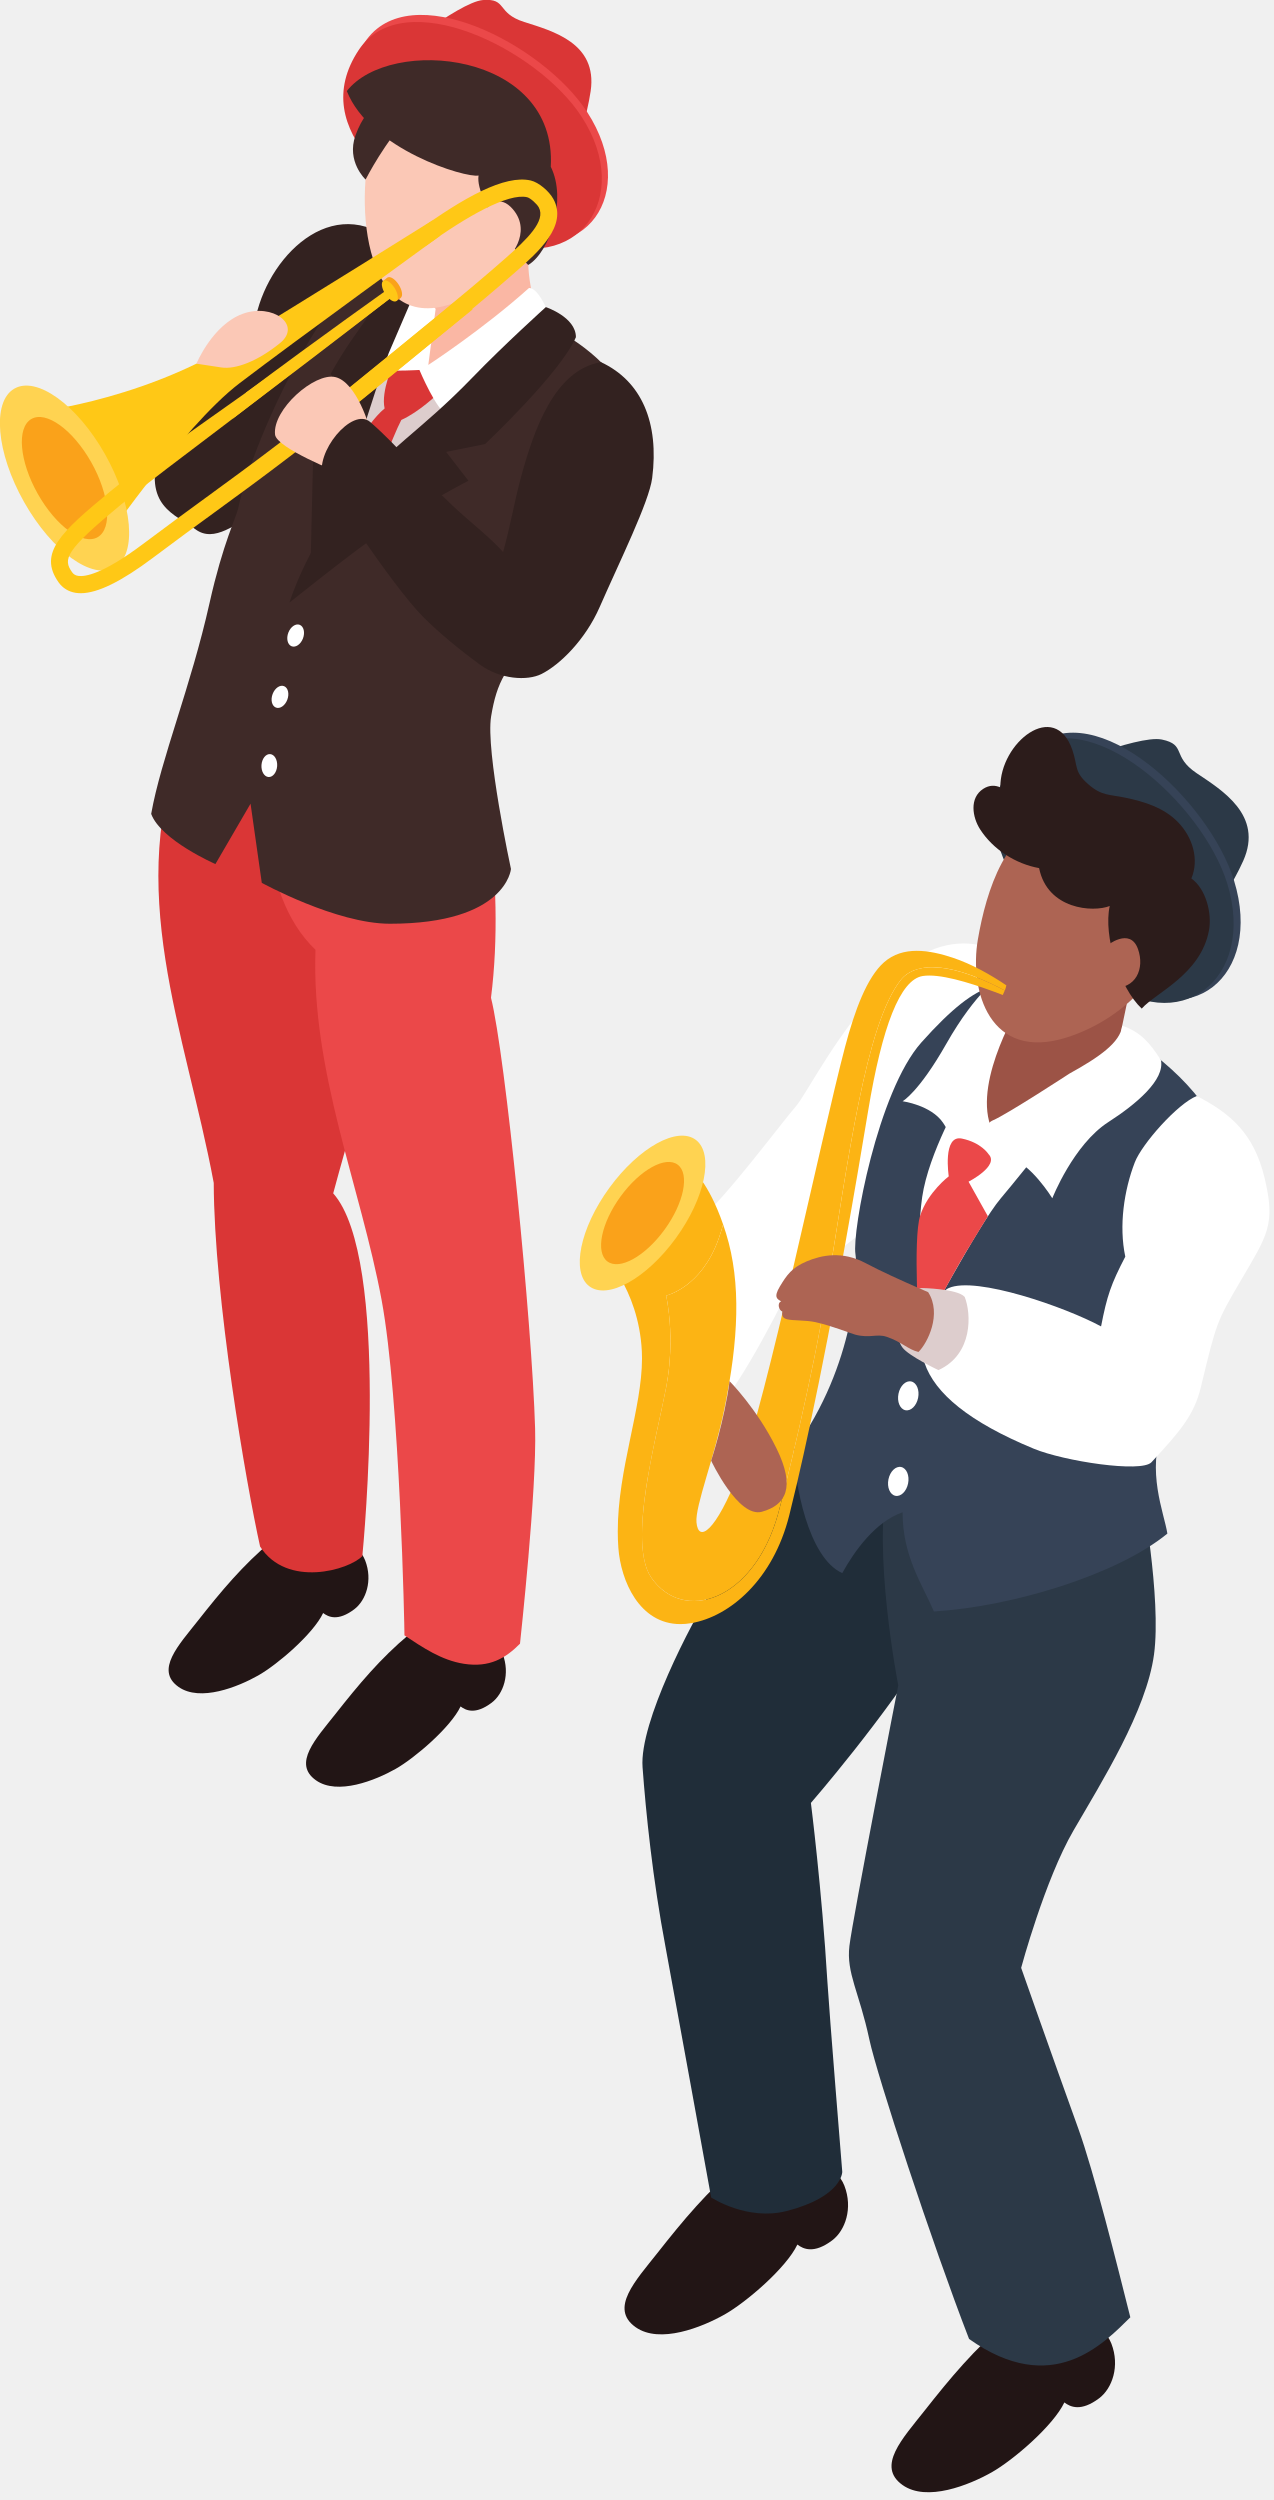
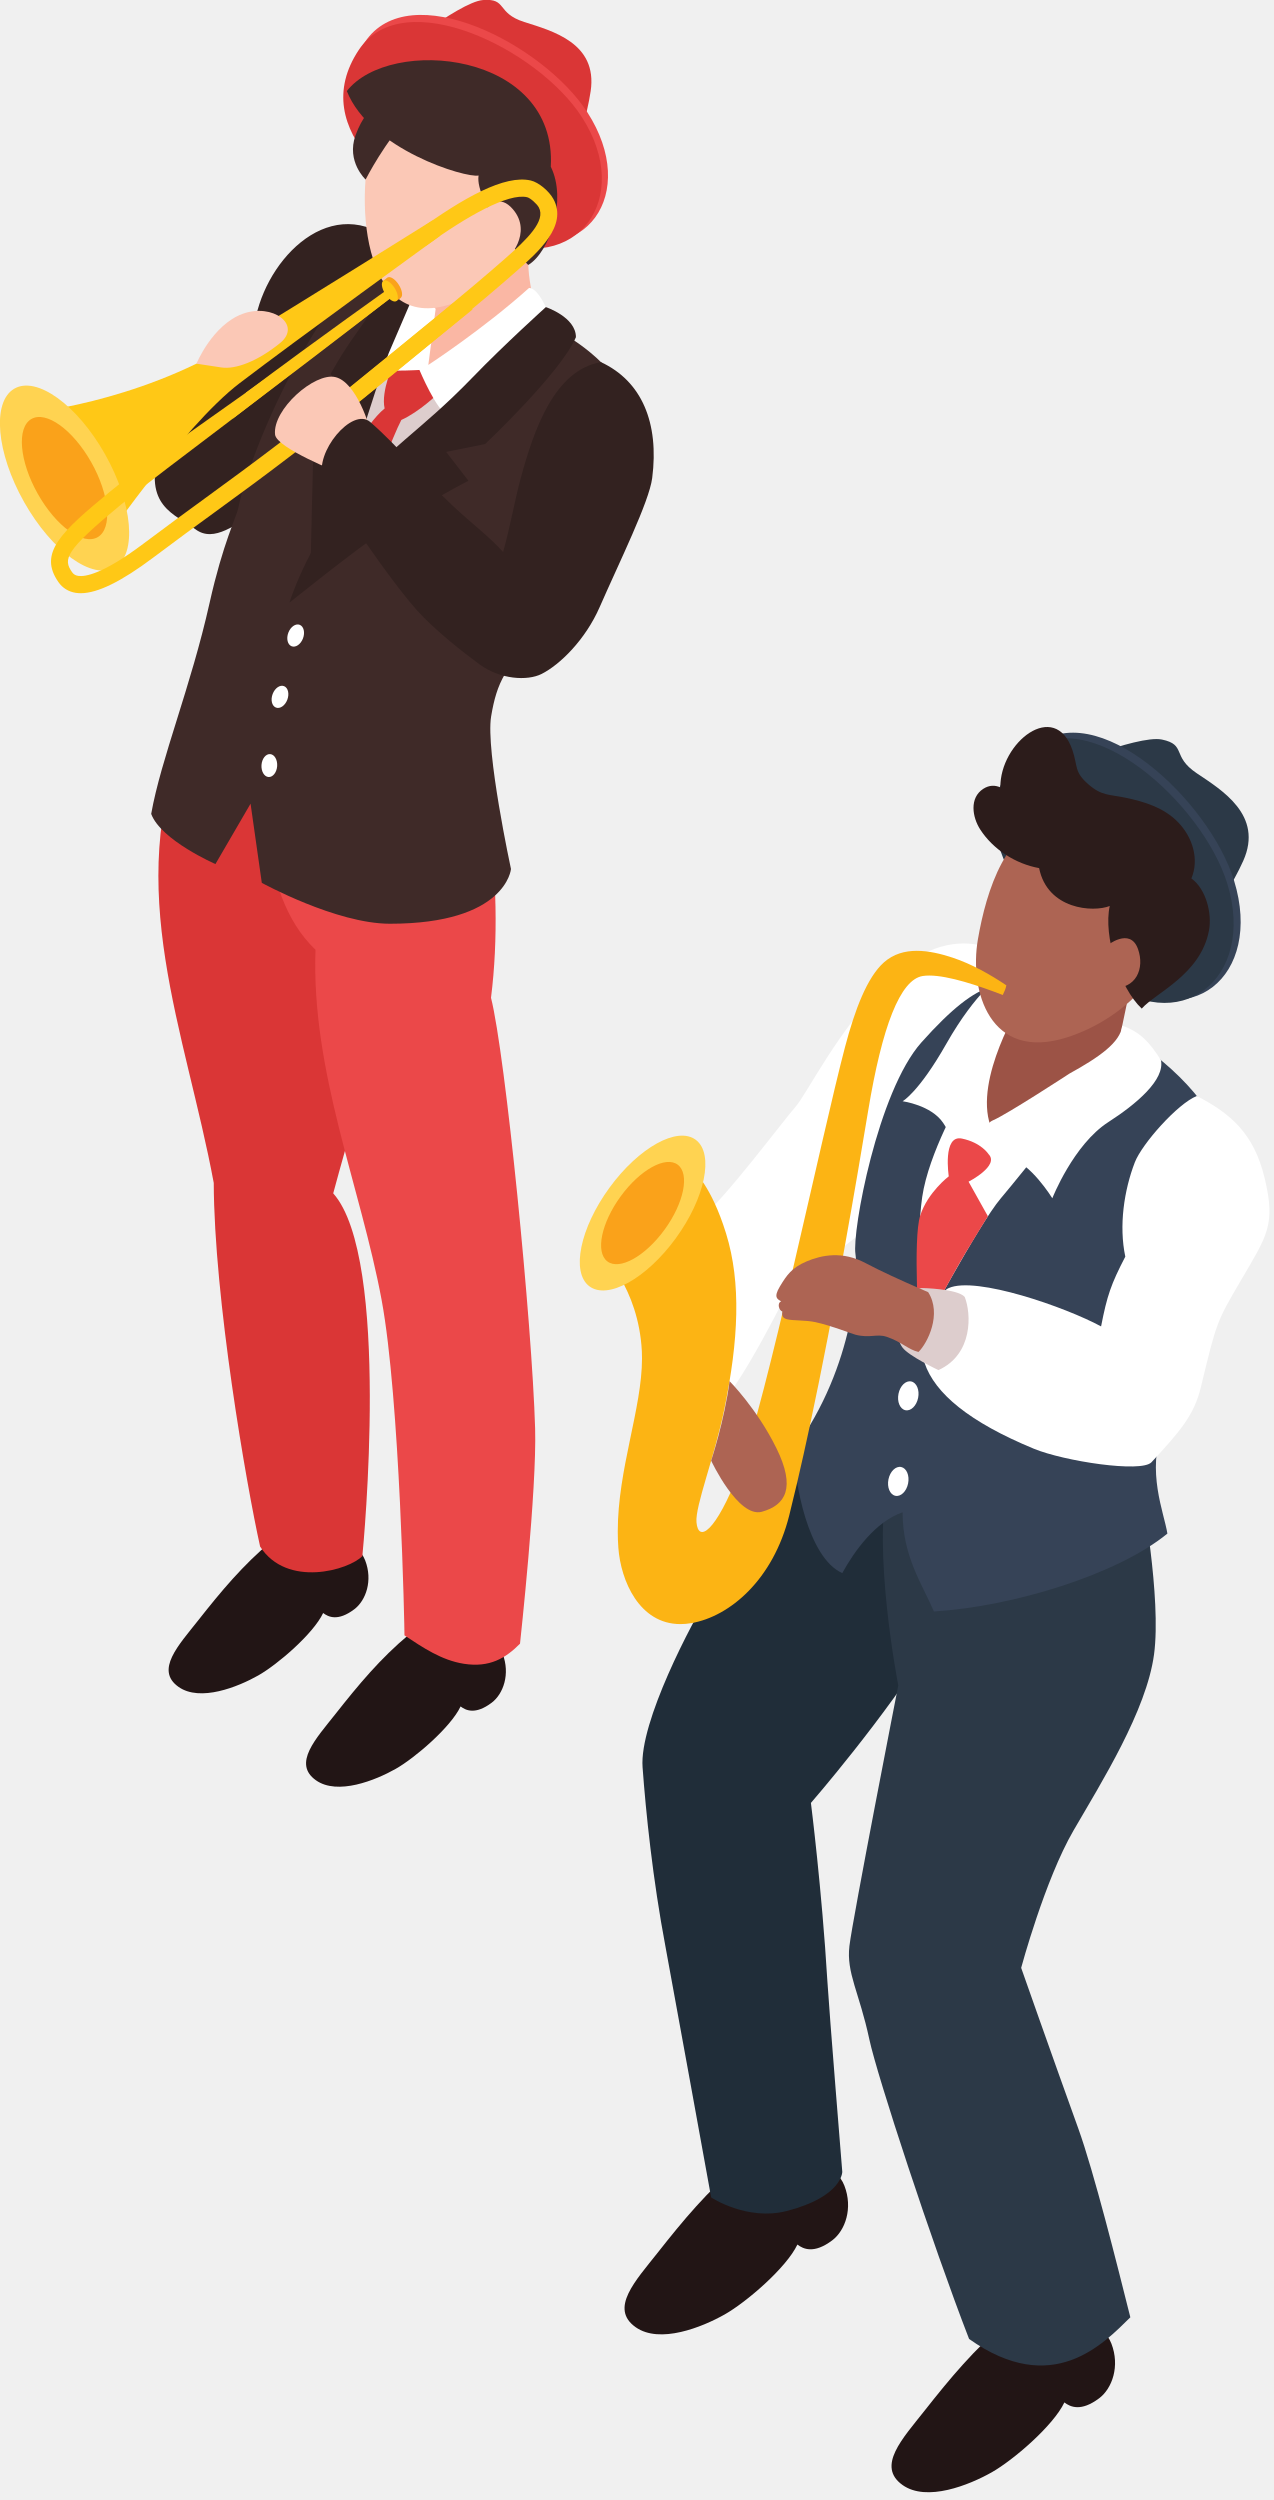
- <svg xmlns="http://www.w3.org/2000/svg" width="100%" height="100%" viewBox="0 0 83 163" version="1.1" xml:space="preserve" style="fill-rule:evenodd;clip-rule:evenodd;stroke-linejoin:round;stroke-miterlimit:2;">
-   <g transform="matrix(1,0,0,1,-1143.56,-4471.28)">
-     <g transform="matrix(1.67611,0,0,1,235.771,4035.65)">
-       <g transform="matrix(0.89494,0,0,0.89494,68.0333,-146.548)">
+ <svg xmlns="http://www.w3.org/2000/svg" width="100%" height="100%" viewBox="0 0 83 163" version="1.1" xmlnsXlink="http://www.w3.org/1999/xlink" xmlSpace="preserve" xmlnsSerif="http://www.serif.com/" style="fill-rule:evenodd;clip-rule:evenodd;stroke-linejoin:round;stroke-miterlimit:2;">
+   <g transform="matrix(1.50002,0,0,0.89494,-793.758,-582.178)">
+     <g>
+       <g>
        <g transform="matrix(-0.472116,0,0,0.810176,662.524,599.694)">
          <path d="M247.116,68.372C247.116,68.372 240.262,62.914 238.009,62.741C235.755,62.569 236.8,63.907 234.211,64.713C231.622,65.52 227.44,66.596 228.089,70.926C228.737,75.256 231.604,81.88 231.604,81.88L247.116,69.044L247.116,68.372Z" style="fill:rgb(218,54,54);fill-rule:nonzero;" />
        </g>
        <g transform="matrix(-0.472116,0,0,0.810176,662.524,599.694)">
          <path d="M248.851,203.053C250.171,199.724 257.501,200.98 257.454,201.311C260.109,203.475 262.107,205.824 264.241,208.468C266.023,210.677 268.216,212.919 266.034,214.428C264.047,215.803 260.555,214.427 258.703,213.404C256.93,212.426 253.623,209.654 252.72,207.785C252.23,208.15 251.354,208.551 249.858,207.452C248.775,206.656 248.136,204.857 248.851,203.053Z" style="fill:rgb(34,21,21);fill-rule:nonzero;" />
        </g>
        <g transform="matrix(-0.472116,0,0,0.810176,662.524,599.694)">
          <path d="M236.198,211.453C237.519,208.124 244.848,209.381 244.803,209.711C247.457,211.875 249.455,214.225 251.589,216.869C253.371,219.077 255.563,221.319 253.381,222.828C251.394,224.203 247.902,222.827 246.05,221.805C244.277,220.826 240.97,218.055 240.066,216.186C239.578,216.551 238.701,216.951 237.206,215.853C236.123,215.057 235.482,213.258 236.198,211.453Z" style="fill:rgb(34,21,21);fill-rule:nonzero;" />
        </g>
        <g transform="matrix(-0.472116,0,0,0.810176,662.524,599.694)">
          <path d="M258.523,201.811C256.048,205.566 250.33,203.914 249.111,202.665C249.018,201.76 246.478,175.892 251.792,170.047C250.399,164.983 248.967,160.442 247.547,155.383C246.481,151.588 245.311,144.815 245.973,140.699C246.505,137.386 249.347,126.587 252.158,125.08C256.229,122.896 265.451,128.816 265.371,128.853C271.229,142.494 265.375,155.51 262.792,169.108C262.757,179.491 259.803,196.178 258.523,201.811Z" style="fill:rgb(218,54,54);fill-rule:nonzero;" />
        </g>
        <g transform="matrix(-0.472116,0,0,0.810176,662.524,599.694)">
          <path d="M245.233,209.797C243.523,210.9 241.824,212.035 239.759,212.351C237.392,212.713 235.919,211.847 234.595,210.543C234.564,210.218 233.04,196.671 233.204,191.193C233.489,181.691 235.942,157.577 237.266,152.46C235.896,141.942 238.028,129.025 240.84,127.517C244.912,125.333 256.858,128.805 256.778,128.842C258.243,132.252 259.049,142.919 253.423,148.144C253.831,159.085 249.271,169.452 247.334,179.65C245.65,188.513 245.222,209.275 245.233,209.797Z" style="fill:rgb(235,72,73);fill-rule:nonzero;" />
        </g>
        <g transform="matrix(-0.472116,0,0,0.810176,662.524,599.694)">
          <path d="M257.363,92.244C257.363,92.244 254.644,92.498 255.196,93.9C255.748,95.301 257.673,96.707 258.023,96.962C258.372,97.219 257.486,99.256 259.867,99.655C262.249,100.054 262.772,99.393 263.152,97.479C263.532,95.566 257.363,92.244 257.363,92.244Z" style="fill:rgb(251,200,182);fill-rule:nonzero;" />
        </g>
        <g transform="matrix(-0.472116,0,0,0.810176,662.524,599.694)">
          <path d="M247.707,83.551C253.509,80.691 259.146,87.697 259.146,93.301C261.961,95.896 262.018,99.757 265.188,102.472C266.78,104.955 268.59,105.789 265.437,107.893C263.005,109.514 264.125,110.887 261.726,110.105C257.483,108.695 251.409,104.449 249.638,102.16C250.211,93.665 245.727,84.526 247.707,83.551Z" style="fill:rgb(51,34,32);fill-rule:nonzero;" />
        </g>
        <g transform="matrix(-0.472116,0,0,0.810176,662.524,599.694)">
          <path d="M262.925,95.302C262.925,95.302 259.506,94.77 259.698,98.359C259.892,101.948 256.665,107.571 258.687,108.695C260.711,109.82 262.753,111.595 264.477,110.331C266.361,108.949 269.346,108.306 267.79,103.104C266.233,97.903 265.453,95.756 262.925,95.302Z" style="fill:rgb(51,34,32);fill-rule:nonzero;" />
        </g>
        <g transform="matrix(-0.472116,0,0,0.810176,662.524,599.694)">
          <path d="M232.615,92.014L230.101,93.055C230.101,93.055 223.776,96.608 224.27,101.427C224.958,108.149 230.685,117.806 232.615,119.568C235.931,122.593 236.73,124.088 237.254,127.158C237.777,130.228 235.427,140.881 235.427,140.881C235.427,140.881 235.854,145.807 246.577,145.803C251.525,145.801 258.368,142.125 258.368,142.125L259.403,135.007L262.637,140.436C262.637,140.436 267.655,138.296 268.551,135.926C267.655,130.977 264.9,124.503 263.169,116.929C261.95,111.597 260.678,109.142 260.536,108.442C259.962,105.632 257.664,99.44 253.919,93.251C250.893,88.249 247.18,85.693 247.18,85.693L232.615,92.014Z" style="fill:rgb(63,42,40);fill-rule:nonzero;" />
        </g>
        <g transform="matrix(-0.472116,0,0,0.810176,662.524,599.694)">
          <path d="M238.298,98.165L247.18,92.721C247.18,92.721 251.028,98.836 251.675,104.782C252.321,110.729 252.854,112.113 252.854,112.113C252.854,112.113 242.637,103.911 238.298,98.165Z" style="fill:rgb(221,205,205);fill-rule:nonzero;" />
        </g>
        <g transform="matrix(-0.472116,0,0,0.810176,662.524,599.694)">
          <path d="M243.054,91.497C243.22,93.785 244.565,95.302 242.637,96.608C239.873,94.153 234.672,92.518 232.615,92.014C234.121,87.728 234.021,85.984 233.499,81.757C233.18,79.171 241.996,82.966 242.56,82.957C243.044,86.329 242.778,87.707 243.054,91.497Z" style="fill:rgb(250,183,164);fill-rule:nonzero;" />
        </g>
        <g transform="matrix(-0.472116,0,0,0.810176,662.524,599.694)">
          <path d="M243.438,95.78L246.188,95.302C246.188,95.302 247.429,97.894 247.059,99.467C248.884,100.906 251.183,105.275 251.183,105.275L248.291,107.144C248.291,107.144 246.291,101.911 245.521,100.5C243.854,99.767 242.179,98.165 242.179,98.165L243.438,95.78Z" style="fill:rgb(218,54,54);fill-rule:nonzero;" />
        </g>
        <g transform="matrix(-0.472116,0,0,0.810176,662.524,599.694)">
          <path d="M244.672,88.17C244.672,88.17 248.291,93.251 247.236,96.005C246.339,96.146 243.854,96.005 243.854,96.005C243.854,96.005 242.232,99.777 241.254,100.044C237.393,97.851 231.761,91.415 231.761,91.415C231.761,91.415 232.761,88.631 233.762,88.631C237.988,92.34 243.037,95.553 243.037,95.553L242.362,90.512L244.672,88.17Z" style="fill:white;fill-rule:nonzero;" />
        </g>
        <g transform="matrix(-0.472116,0,0,0.810176,662.524,599.694)">
          <path d="M248.887,66.539C244.787,60.497 232.431,66.739 228.402,72.827C223.55,80.162 228.542,87.082 236.675,83.691C244.808,80.3 253.8,73.779 248.887,66.539Z" style="fill:rgb(235,72,73);fill-rule:nonzero;" />
        </g>
        <g transform="matrix(-0.472116,0,0,0.810176,662.524,599.694)">
          <path d="M249.441,67.231C245.342,61.189 232.942,67.155 228.915,73.243C224.063,80.578 229.366,87.608 237.498,84.218C245.631,80.827 254.354,74.471 249.441,67.231Z" style="fill:rgb(218,54,54);fill-rule:nonzero;" />
        </g>
        <g transform="matrix(-0.472116,0,0,0.810176,662.524,599.694)">
          <path d="M245.599,87.491C245.984,87.197 248.231,90.759 249.677,92.721C251.121,94.683 252.021,96.353 252.021,96.353C252.021,96.353 250.567,98.765 250.094,100.076C251.664,100.499 253.572,101.124 253.572,101.124C253.572,101.124 253.932,115.285 253.919,115.381C252.798,113.793 252.249,111.14 250.943,109.69C250.566,104.74 246.682,94.49 246.682,94.49L243.854,88.06L245.599,87.491Z" style="fill:rgb(51,34,32);fill-rule:nonzero;" />
        </g>
        <g transform="matrix(-0.472116,0,0,0.810176,662.524,599.694)">
          <path d="M232.217,90.353C232.217,90.353 236.059,93.737 238.932,96.644C243.854,101.624 246.783,103.004 250.54,107.538C254.332,112.113 255.824,116.929 255.824,116.929C255.824,116.929 249.671,112.094 247.18,110.499C242.613,107.577 239.343,105.969 239.343,105.969L241.394,103.374L237.806,102.667C237.806,102.667 230.831,96.238 229.448,93.057C229.448,91.247 232.217,90.353 232.217,90.353Z" style="fill:rgb(51,34,32);fill-rule:nonzero;" />
        </g>
        <g transform="matrix(-0.472116,0,0,0.810176,662.524,599.694)">
          <path d="M247.587,73.751C246.333,71.373 247.1,69.921 237.699,71.754C236.201,72.047 234.144,74.853 233.331,76.021C231.659,78.423 231.793,81.28 233.133,83.79C234.418,86.195 238.708,89.931 242.362,90.407C249.859,91.381 249.798,77.945 247.587,73.751Z" style="fill:rgb(251,200,182);fill-rule:nonzero;" />
        </g>
        <g transform="matrix(-0.472116,0,0,0.810176,662.524,599.694)">
          <path d="M250.54,70.926C248.409,76.179 239.577,78.765 238.411,78.519C238.791,80.924 233.918,86.613 233.829,86.561C231.836,85.373 230.258,80.691 231.761,77.732C231.164,67.33 246.576,65.955 250.54,70.926Z" style="fill:rgb(63,42,40);fill-rule:nonzero;" />
        </g>
        <g transform="matrix(-0.472116,0,0,0.810176,662.524,599.694)">
          <path d="M245.403,70.926C246.174,71.054 248.566,71.696 249.74,74.907C250.603,77.264 248.81,78.882 248.81,78.882C248.81,78.882 246.944,75.292 244.761,73.237C242.578,71.182 245.403,70.926 245.403,70.926Z" style="fill:rgb(63,42,40);fill-rule:nonzero;" />
        </g>
        <g transform="matrix(-0.472116,0,0,0.810176,662.524,599.694)">
          <path d="M238.028,83.61C238.382,83.094 238.394,82.41 238.031,81.9C237.45,81.082 236.437,80.206 235.252,81.551C233.387,83.67 235.666,86.129 236.053,86.086C236.314,86.058 237.374,84.567 238.028,83.61Z" style="fill:rgb(251,200,182);fill-rule:nonzero;" />
        </g>
        <g transform="matrix(-0.472116,0,0,0.810176,662.524,599.694)">
          <path d="M242.646,82.547C242.646,82.547 254.773,89.96 260.995,93.644C270.075,99.02 279.999,99.89 279.999,99.89L273.578,112.411C273.578,112.411 265.713,101.142 260.42,97.201C255.129,93.259 242.011,83.983 242.011,83.983L242.646,82.547Z" style="fill:rgb(255,200,22);fill-rule:nonzero;" />
        </g>
        <g transform="matrix(-0.472116,0,0,0.810176,662.524,599.694)">
          <path d="M272.804,103.576C270.242,108.013 269.834,112.572 271.892,113.76C273.949,114.948 277.693,112.315 280.255,107.878C282.816,103.442 283.225,98.883 281.167,97.695C279.109,96.507 275.365,99.141 272.804,103.576Z" style="fill:rgb(255,211,81);fill-rule:nonzero;" />
        </g>
        <g transform="matrix(-0.472116,0,0,0.810176,662.524,599.694)">
          <path d="M274.068,104.307C272.376,107.237 272.106,110.249 273.466,111.034C274.825,111.818 277.299,110.079 278.99,107.148C280.683,104.218 280.952,101.206 279.593,100.421C278.233,99.637 275.76,101.376 274.068,104.307Z" style="fill:rgb(250,162,26);fill-rule:nonzero;" />
        </g>
        <g transform="matrix(-0.472116,0,0,0.810176,662.524,599.694)">
          <path d="M261.073,100.409C254.185,95.184 246.075,89.212 245.942,89.112L246.406,88.497C246.539,88.597 252.834,92.933 259.824,98.043C259.651,98.261 261.118,100.351 261.073,100.409Z" style="fill:rgb(255,200,22);fill-rule:nonzero;" />
        </g>
        <g transform="matrix(-0.472116,0,0,0.810176,662.524,599.694)">
          <path d="M239.792,89.254C242.121,91.103 244.578,93.058 247.177,95.143C255.036,101.447 259.181,104.399 263.569,107.524C265.344,108.788 267.16,110.082 269.28,111.638C273.016,114.38 274.648,114.615 275.269,114.523C275.521,114.484 275.694,114.383 275.829,114.197C276.678,113.021 276.518,112.292 271.366,108.139C269.391,106.546 265.336,103.562 261.073,100.409C256.435,96.978 251.463,93.287 246.383,89.437C246.406,89.361 249.405,90.93 249.505,90.751C259.209,97.804 268.259,103.655 272.333,106.939C276.875,110.599 278.973,112.475 277.078,115.099C276.705,115.615 276.163,115.943 275.508,116.046C275.357,116.069 275.201,116.081 275.035,116.081C273.485,116.081 271.294,115.028 268.368,112.881C266.256,111.329 264.443,110.039 262.675,108.779C258.269,105.641 254.107,102.677 246.214,96.345C243.665,94.301 241.254,92.382 238.964,90.565C239.235,90.126 239.516,89.691 239.792,89.254Z" style="fill:rgb(255,200,22);fill-rule:nonzero;" />
        </g>
        <g transform="matrix(-0.472116,0,0,0.810176,662.524,599.694)">
          <path d="M231.526,80.624C231.915,79.933 232.869,79.133 233.602,78.968C236.001,78.432 239.741,80.474 244.117,83.561L243.229,84.821C239.496,82.186 235.679,80.079 233.941,80.471C233.64,80.54 233.043,81.072 232.869,81.38C232.186,82.595 233.94,84.25 235.959,85.982C239.514,89.036 244.34,92.86 250.45,97.703C251.441,98.488 252.473,99.306 253.523,100.138C253.22,100.555 252.925,100.982 252.668,101.427C251.582,100.566 250.517,99.721 249.493,98.911C243.369,94.058 238.532,90.224 234.955,87.151C232.934,85.416 230.166,83.041 231.526,80.624Z" style="fill:rgb(255,200,22);fill-rule:nonzero;" />
        </g>
        <g transform="matrix(-0.472116,0,0,0.810176,662.524,599.694)">
          <path d="M245.765,88.331C245.432,88.835 245.352,89.37 245.585,89.524C245.819,89.679 246.278,89.395 246.611,88.89C246.944,88.386 247.025,87.852 246.791,87.697C246.557,87.543 246.098,87.827 245.765,88.331Z" style="fill:rgb(250,162,26);fill-rule:nonzero;" />
        </g>
        <g transform="matrix(-0.472116,0,0,0.810176,662.524,599.694)">
          <path d="M247.18,87.982L246.791,87.697L245.585,89.524L245.974,89.809L247.18,87.982Z" style="fill:rgb(250,162,26);fill-rule:nonzero;" />
        </g>
        <g transform="matrix(-0.472116,0,0,0.810176,662.524,599.694)">
          <path d="M246.153,88.616C245.82,89.121 245.74,89.655 245.974,89.809C246.208,89.963 246.668,89.68 247.001,89.175C247.333,88.671 247.414,88.137 247.18,87.982C246.945,87.828 246.486,88.111 246.153,88.616Z" style="fill:rgb(255,200,22);fill-rule:nonzero;" />
        </g>
        <g transform="matrix(-0.472116,0,0,0.810176,662.524,599.694)">
          <path d="M248.291,102.019C248.361,101.034 249.705,97.063 251.606,96.644C253.509,96.225 257.388,99.548 257.148,101.812C257.019,103.035 251.183,105.275 251.183,105.275L248.291,102.019Z" style="fill:rgb(251,200,182);fill-rule:nonzero;" />
        </g>
        <g transform="matrix(-0.472116,0,0,0.810176,662.524,599.694)">
          <path d="M264.386,95.439C264.386,95.439 262.913,91.96 260.143,90.961C257.372,89.962 254.63,91.955 256.694,93.593C258.76,95.23 260.789,95.974 262.092,95.78L264.386,95.439Z" style="fill:rgb(251,200,182);fill-rule:nonzero;" />
        </g>
        <g transform="matrix(-0.472116,0,0,0.810176,662.524,599.694)">
          <path d="M227.141,95.302C231.424,96.005 233.322,101.386 234.527,105.728C235.077,107.707 235.514,110.175 236.153,112.373C237.387,111.023 239.015,109.838 240.794,108.214C243.396,105.839 245.646,103.004 248.389,100.684C250.037,99.29 253.569,103.458 252.725,105.742C252.609,106.054 246.394,115.397 243.49,118.233C241.988,119.7 240.079,121.223 238.298,122.495C236.414,123.84 233.916,123.982 232.615,123.344C230.931,122.518 228.579,120.277 227.255,117.314C225.444,113.266 222.709,107.875 222.426,105.728C221.772,100.758 223.388,97.005 227.141,95.302Z" style="fill:rgb(51,34,32);fill-rule:nonzero;" />
        </g>
        <g transform="matrix(-0.472116,0,0,0.810176,662.524,599.694)">
          <path d="M254.578,120.151C254.787,120.682 255.258,120.995 255.628,120.849C255.999,120.703 256.131,120.154 255.922,119.623C255.713,119.092 255.243,118.78 254.872,118.925C254.501,119.071 254.37,119.62 254.578,120.151Z" style="fill:white;fill-rule:nonzero;" />
        </g>
        <g transform="matrix(-0.472116,0,0,0.810176,662.524,599.694)">
          <path d="M256.022,125.665C256.23,126.196 256.7,126.508 257.071,126.362C257.443,126.216 257.575,125.667 257.366,125.137C257.157,124.605 256.687,124.293 256.316,124.439C255.945,124.585 255.813,125.134 256.022,125.665Z" style="fill:white;fill-rule:nonzero;" />
        </g>
        <g transform="matrix(-0.472116,0,0,0.810176,662.524,599.694)">
          <path d="M256.954,131.632C256.997,132.202 257.354,132.639 257.752,132.609C258.148,132.58 258.437,132.094 258.396,131.525C258.353,130.956 257.996,130.519 257.597,130.548C257.2,130.578 256.913,131.063 256.954,131.632Z" style="fill:white;fill-rule:nonzero;" />
        </g>
        <g transform="matrix(-0.472116,0,0,0.810176,662.524,599.694)">
          <path d="M180.15,273.479C181.627,269.754 189.826,271.16 189.775,271.529C192.744,273.95 194.979,276.578 197.366,279.536C199.359,282.007 201.811,284.514 199.371,286.202C197.148,287.74 193.242,286.201 191.17,285.058C189.187,283.963 185.488,280.862 184.478,278.772C183.931,279.181 182.95,279.628 181.277,278.399C180.066,277.51 179.35,275.497 180.15,273.479Z" style="fill:rgb(34,21,21);fill-rule:nonzero;" />
        </g>
        <g transform="matrix(-0.472116,0,0,0.810176,662.524,599.694)">
          <path d="M204.731,259.281C206.208,255.557 214.406,256.964 214.355,257.332C217.324,259.753 219.56,262.381 221.946,265.339C223.939,267.81 226.392,270.317 223.951,272.005C221.729,273.543 217.823,272.004 215.751,270.86C213.768,269.766 210.068,266.665 209.058,264.575C208.511,264.983 207.53,265.431 205.858,264.202C204.646,263.313 203.93,261.301 204.731,259.281Z" style="fill:rgb(34,21,21);fill-rule:nonzero;" />
        </g>
        <g transform="matrix(-0.472116,0,0,0.810176,662.524,599.694)">
          <path d="M204.925,189.236C204.925,189.236 215.164,202.954 216.997,205.826C218.83,208.697 223.614,217.611 223.312,221.647C223.009,225.682 222.385,231.689 221.189,237.861C220.744,240.164 216.997,260.339 216.997,260.339C216.997,260.339 213.692,262.474 210.044,261.559C204.925,260.275 204.925,258.038 204.925,258.038C204.925,258.038 206.135,243.525 206.297,240.887C206.805,232.634 207.813,224.862 207.813,224.862C207.813,224.862 201.029,217.246 196.534,210.149C192.038,203.053 189.269,192.791 189.269,192.791L204.925,189.236Z" style="fill:rgb(32,45,57);fill-rule:nonzero;" />
        </g>
        <g transform="matrix(-0.472116,0,0,0.810176,662.524,599.694)">
          <path d="M204.267,237.722C203.97,235.269 199.77,214.291 199.77,214.291C199.77,214.291 202.232,201.978 200.674,195.763C199.115,189.549 177.408,196.604 177.408,196.604C177.408,196.604 175.52,206.448 176.223,211.512C176.925,216.576 181.042,222.974 183.636,227.34C186.279,231.788 188.456,239.693 188.456,239.693C188.456,239.693 185.588,247.668 183.201,254.129C181.75,258.056 179.613,266.414 178.405,271.118C180.905,273.522 185.588,278.369 193.251,273.064C196.698,264.364 201.717,249.393 202.429,246.142C203.368,241.849 204.564,240.175 204.267,237.722Z" style="fill:rgb(44,57,71);fill-rule:nonzero;" />
        </g>
        <g transform="matrix(-0.472116,0,0,0.810176,662.524,599.694)">
          <path d="M188.456,149.715C188.456,149.715 193.763,144.204 200.713,150.877C205.323,155.304 208.163,161.094 209.249,162.287C210.333,163.48 215.747,170.565 217.939,172.279C220.132,173.994 222.265,185.977 221.031,186.892C220.833,187.039 217.569,189.661 216.747,189.444C215.453,189.102 211.601,182.252 209.249,177.472C206.589,176.681 200.324,171.523 196.819,167.785C190.853,161.422 188.456,149.715 188.456,149.715Z" style="fill:white;fill-rule:nonzero;" />
        </g>
        <g transform="matrix(-0.472116,0,0,0.810176,662.524,599.694)">
          <path d="M186.883,151.981C189.939,150.929 191.925,150.215 197.639,156.474C201.656,160.874 204.042,173.49 203.711,175.513C203.449,177.112 203.676,185.392 209.355,193.068C209.355,195.993 208.083,202.82 204.925,204.196C203.819,202.228 201.871,199.562 199.371,198.726C199.371,202.705 197.567,205.186 196.485,207.647C189.237,207.208 179.597,204.329 174.993,200.643C175.305,198.736 176.943,195.043 175.404,191.155C172.748,184.449 170.444,180.144 169.043,172.839C166.812,161.199 180.098,154.317 186.883,151.981Z" style="fill:rgb(54,67,87);fill-rule:nonzero;" />
        </g>
        <g transform="matrix(-0.472116,0,0,0.810176,662.524,599.694)">
          <path d="M188.499,150.647C188.499,150.647 189.499,152.522 191.89,158.151C192.087,160.192 194.204,162.862 192.845,167.109C191.187,165.582 187.196,164.424 185.018,162.862C180.662,159.739 179.677,157.422 179.677,157.422L177.879,149.032L188.499,150.647Z" style="fill:rgb(156,83,70);fill-rule:nonzero;" />
        </g>
        <g transform="matrix(-0.472116,0,0,0.810176,662.524,599.694)">
          <path d="M186.089,132.227C186.089,132.227 177.769,128.772 175.493,129.24C173.216,129.708 174.628,130.734 172.298,132.265C169.967,133.795 166.139,136.042 168.006,140.138C169.873,144.234 174.582,149.969 174.582,149.969L186.279,132.891L186.089,132.227Z" style="fill:rgb(44,57,71);fill-rule:nonzero;" />
        </g>
        <g transform="matrix(-0.472116,0,0,0.810176,662.524,599.694)">
          <path d="M187.32,129.914C181.557,125.103 171.111,134.771 168.854,141.928C166.135,150.551 173.028,155.978 180.106,150.324C187.184,144.67 194.225,135.679 187.32,129.914Z" style="fill:rgb(54,67,87);fill-rule:nonzero;" />
        </g>
        <g transform="matrix(-0.472116,0,0,0.810176,662.524,599.694)">
          <path d="M188.063,130.44C182.301,125.63 171.736,135.037 169.479,142.194C166.759,150.817 173.991,156.265 181.069,150.611C188.147,144.957 194.969,136.206 188.063,130.44Z" style="fill:rgb(44,57,71);fill-rule:nonzero;" />
        </g>
        <g transform="matrix(-0.472116,0,0,0.810176,662.524,599.694)">
          <path d="M181.966,160.331C181.966,160.331 188.253,168.105 190.326,170.49C192.398,172.874 197.832,182.869 197.832,182.869C197.832,182.869 198.164,174.383 197.567,170.379C196.97,166.375 193.914,161.292 193.914,161.292L192.616,165.573L181.966,160.331Z" style="fill:white;fill-rule:nonzero;" />
        </g>
        <g transform="matrix(-0.472116,0,0,0.810176,662.524,599.694)">
          <path d="M190.312,150.48C190.312,150.48 192.571,151.824 195.35,156.605C197.888,160.971 199.371,161.765 199.371,161.765C199.371,161.765 196.744,162.113 195.643,163.704C194.684,165.088 193.563,168.075 193.563,168.075C193.563,168.075 191.231,165.858 191.284,163.963C192.817,159.72 188.456,152.892 188.456,152.892L190.312,150.48Z" style="fill:white;fill-rule:nonzero;" />
        </g>
        <g transform="matrix(-0.472116,0,0,0.810176,662.524,599.694)">
          <path d="M184.009,159.277C184.009,159.277 189.752,162.943 191.054,163.48C192.356,164.017 193.563,168.075 193.563,168.075C193.563,168.075 190.974,166.551 189.599,166.836C187.625,167.245 185.588,170.49 185.588,170.49C185.588,170.49 183.645,165.66 180.429,163.639C177.819,161.998 175.209,159.826 175.587,158.07C176.626,156.474 177.489,155.533 179.151,154.971C179.308,156.474 181.297,157.816 184.009,159.277Z" style="fill:white;fill-rule:nonzero;" />
        </g>
        <g transform="matrix(-0.472116,0,0,0.810176,662.524,599.694)">
          <path d="M191.457,166.525C191.457,166.525 192.116,165.485 193.914,165.121C195.711,164.756 195.121,168.517 195.121,168.517C195.121,168.517 197.044,169.938 197.746,172.028C198.448,174.118 197.832,182.869 197.832,182.869C197.832,182.869 194.758,177.325 193.563,175.373C192.368,173.421 191.518,172.11 191.518,172.11L193.297,168.999C193.297,168.999 190.424,167.559 191.457,166.525Z" style="fill:rgb(235,72,73);fill-rule:nonzero;" />
        </g>
        <g transform="matrix(-0.472116,0,0,0.810176,662.524,599.694)">
          <path d="M173.786,143.02C173.804,139.858 181.834,135.765 185.019,136.236C189.818,136.946 191.668,142.826 192.441,147.221C193.253,151.842 191.341,158.205 184.284,156.036C178.56,154.276 173.753,149.18 173.786,143.02Z" style="fill:rgb(173,100,83);fill-rule:nonzero;" />
        </g>
        <g transform="matrix(-0.472116,0,0,0.810176,662.524,599.694)">
          <path d="M172.783,141.731C172.055,140.036 172.641,138.031 174.047,136.637C175.339,135.356 177.113,134.827 178.841,134.472C180.378,134.157 181.031,134.317 182.27,133.263C183.597,132.134 183.22,131.673 183.739,130.183C185.343,125.584 190.425,129.516 190.37,133.542C190.852,133.336 191.383,133.319 191.941,133.669C193.247,134.491 192.947,136.23 192.234,137.314C191.048,139.119 188.968,140.421 186.804,140.8C186.031,144.529 181.829,144.799 180.3,144.207C180.909,146.894 179.391,151.579 177.354,153.434C176.091,152.012 171.913,150.371 171.16,146.389C170.875,144.882 171.433,142.679 172.783,141.731Z" style="fill:rgb(44,28,27);fill-rule:nonzero;" />
        </g>
        <g transform="matrix(-0.472116,0,0,0.810176,662.524,599.694)">
          <path d="M180.585,147.794C180.585,147.794 178.441,146.07 177.704,148.066C177.056,149.821 177.876,151.722 180.112,151.564C182.077,151.427 180.585,147.794 180.585,147.794Z" style="fill:rgb(173,100,83);fill-rule:nonzero;" />
        </g>
-         <g transform="matrix(-0.472116,0,0,0.810176,662.524,599.694)">
-           <path d="M221.142,187.511C220.247,182.954 221.142,179.241 221.142,179.241C221.142,179.241 217.893,178.547 216.294,174.095C216.135,173.652 216.008,173.24 215.895,172.843C215.804,173.102 215.713,173.373 215.623,173.657C214.208,178.133 214.49,183.28 215.772,189.398C216.701,193.831 218.475,198.159 218.348,199.624C218.185,201.482 216.597,200.569 214.43,195.125C211.927,188.838 206.822,164.859 204.673,156.895C203.779,153.582 202.645,150.618 201.082,149.27C199.333,147.764 196.904,148.165 194.768,148.853C192.981,149.428 191.235,150.414 189.82,151.339C189.845,151.466 189.879,151.598 189.931,151.736L189.962,151.804C196.786,148.277 198.941,150.128 199.515,150.829C202.771,154.799 204.396,167.103 206.3,178.511C207.678,186.764 210.319,197.092 210.851,198.928C213.102,206.719 219.58,208.749 222.511,204.596C224.721,201.464 222.036,192.068 221.142,187.511Z" style="fill:rgb(252,180,20);fill-rule:nonzero;" />
-         </g>
-         <g transform="matrix(-0.472116,0,0,0.810176,662.524,599.694)">
-           <clipPath id="_clip1">
-             <path d="M219.825,208.782C219.508,208.782 219.176,208.755 218.83,208.697C215.287,208.106 211.291,204.8 209.806,199.003C209.562,198.049 209.318,197.06 209.075,196.044C208.68,194.393 208.288,192.669 207.902,190.908C205.614,180.449 203.564,168.658 202.547,162.651C201.253,155.009 199.59,150.829 197.522,150.504C197.337,150.475 197.135,150.462 196.917,150.462C195.128,150.462 192.347,151.382 190.148,152.21C190.081,152.08 190.017,151.945 189.962,151.804C193.045,150.211 195.175,149.715 196.637,149.715C198.411,149.715 199.2,150.444 199.515,150.829C202.771,154.799 204.396,167.103 206.3,178.511C207.678,186.764 210.319,197.092 210.851,198.928C212.337,204.072 215.665,206.705 218.599,206.704C220.109,206.704 221.515,206.007 222.511,204.596C223.128,203.721 223.363,202.358 223.363,200.748C223.361,196.593 221.786,190.795 221.142,187.511C220.843,185.989 220.743,184.561 220.744,183.334C220.745,180.888 221.142,179.241 221.142,179.241C221.142,179.241 217.893,178.547 216.294,174.095C216.135,173.652 216.008,173.24 215.895,172.843C217.25,169.015 218.755,167.88 218.755,167.88L227.107,175.363C227.107,175.363 223.677,178.511 223.378,184.237C223.367,184.452 223.362,184.67 223.362,184.889C223.361,189.392 225.596,194.838 225.594,200.452C225.594,200.937 225.577,201.424 225.541,201.911C225.319,204.892 223.603,208.783 219.825,208.782Z" />
-           </clipPath>
-           <g clip-path="url(#_clip1)">
-             <rect x="189.962" y="149.715" width="37.145" height="59.068" style="fill:rgb(252,180,20);fill-rule:nonzero;" />
-           </g>
+         <g transform="matrix(0.666659,0,0,1.11739,529.165,650.522)">
+           <path d="M47.147,79.834C47.212,80.021 47.276,80.218 47.34,80.424C48.342,83.669 48.142,87.401 47.234,91.837C46.576,95.051 45.32,98.189 45.41,99.251C45.525,100.598 46.65,99.936 48.185,95.989C49.957,91.431 53.572,74.045 55.094,68.27C55.727,65.868 56.531,63.719 57.637,62.742C58.876,61.65 60.596,61.941 62.109,62.439C63.374,62.856 64.611,63.571 65.613,64.242C65.595,64.334 65.571,64.43 65.534,64.53L65.512,64.579C65.473,64.681 65.428,64.779 65.381,64.873C63.823,64.273 61.854,63.606 60.587,63.606C60.433,63.606 60.29,63.615 60.159,63.636C58.694,63.872 57.516,66.903 56.6,72.444C55.88,76.799 54.428,85.348 52.808,92.932C52.534,94.209 52.257,95.459 51.977,96.656C51.805,97.392 51.632,98.109 51.459,98.801C50.408,103.004 47.578,105.401 45.069,105.83C44.824,105.872 44.588,105.891 44.364,105.891C41.688,105.892 40.473,103.071 40.316,100.91C40.29,100.556 40.278,100.203 40.278,99.852C40.277,95.781 41.86,91.833 41.859,88.568C41.859,88.409 41.856,88.251 41.848,88.095C41.636,83.943 39.207,81.661 39.207,81.661L45.122,76.235C45.122,76.235 46.188,77.058 47.147,79.834Z" style="fill:rgb(252,180,20);fill-rule:nonzero;" />
        </g>
        <g transform="matrix(-0.472116,0,0,0.810176,662.524,599.694)">
          <path d="M220.261,174.098C222.974,177.729 226.537,179.653 228.222,178.396C229.906,177.138 229.073,173.174 226.361,169.542C223.649,165.911 220.085,163.986 218.4,165.244C216.716,166.502 217.549,170.466 220.261,174.098Z" style="fill:rgb(255,211,81);fill-rule:nonzero;" />
        </g>
        <g transform="matrix(-0.472116,0,0,0.810176,662.524,599.694)">
          <path d="M221.296,173.325C223.088,175.724 225.442,176.994 226.556,176.164C227.668,175.333 227.117,172.714 225.326,170.315C223.535,167.917 221.18,166.646 220.067,167.477C218.955,168.307 219.505,170.926 221.296,173.325Z" style="fill:rgb(250,162,26);fill-rule:nonzero;" />
        </g>
        <g transform="matrix(-0.472116,0,0,0.810176,662.524,599.694)">
          <path d="M195.121,178.563C192.616,177.472 184.374,180.279 181.098,182.012C180.545,179.241 180.192,178.228 178.868,175.739C179.472,172.956 178.98,169.763 177.993,167.26C177.337,165.599 174.04,161.965 172.283,161.292C169.22,162.849 167.034,164.617 166.04,168.677C165.011,172.876 165.782,173.801 168.248,177.913C170.461,181.607 170.461,181.607 171.912,187.482C172.531,189.995 173.824,191.445 176.458,194.227C177.38,195.199 184.51,194.133 187.291,193.011C193.224,190.615 196.4,188.045 197.348,185.302C198.203,182.825 196.364,179.104 195.121,178.563Z" style="fill:white;fill-rule:nonzero;" />
        </g>
        <g transform="matrix(-0.472116,0,0,0.810176,662.524,599.694)">
          <path d="M196.073,185.942C196.073,185.942 198.809,184.675 199.38,183.915C199.97,183.132 199.871,182.091 199.217,180.305C198.563,178.519 197.58,178.563 197.58,178.563C197.58,178.563 194.326,178.617 193.654,179.359C193.044,180.853 192.864,184.516 196.073,185.942Z" style="fill:rgb(221,205,205);fill-rule:nonzero;" />
        </g>
        <g transform="matrix(-0.472116,0,0,0.810176,662.524,599.694)">
          <path d="M210.553,179.76C210.876,179.563 211.296,179.433 210.666,178.415C210.034,177.397 209.578,176.731 208.194,176.16C206.81,175.589 204.897,175.216 202.78,176.32C202.081,176.685 201.214,177.094 200.367,177.478C198.652,178.256 197.018,178.932 197.018,178.932C195.729,180.896 197.077,183.517 197.909,184.311C198.872,184.09 199.457,183.4 200.843,182.946C201.754,182.647 202.365,183.099 203.723,182.756C204.129,182.653 205.852,181.96 207.396,181.63C208.293,181.438 209.439,181.508 210.01,181.371C210.492,181.255 210.477,180.947 210.443,180.675C210.753,180.58 210.951,179.915 210.553,179.76Z" style="fill:rgb(173,100,83);fill-rule:nonzero;" />
        </g>
        <g transform="matrix(-0.472116,0,0,0.810176,662.524,599.694)">
          <path d="M215.303,186.935C215.303,186.935 212.793,189.391 210.992,192.958C209.191,196.526 210.134,198.082 212.322,198.678C214.509,199.274 216.997,194.085 216.997,194.085C216.997,194.085 215.771,190.477 215.303,186.935Z" style="fill:rgb(173,100,83);fill-rule:nonzero;" />
        </g>
        <g transform="matrix(-0.472116,0,0,0.810176,662.524,599.694)">
          <path d="M199.75,188.068C199.898,188.782 199.614,189.445 199.115,189.549C198.616,189.652 198.091,189.157 197.943,188.442C197.795,187.729 198.08,187.065 198.579,186.962C199.078,186.858 199.603,187.354 199.75,188.068Z" style="fill:white;fill-rule:nonzero;" />
        </g>
        <g transform="matrix(-0.472116,0,0,0.810176,662.524,599.694)">
          <path d="M200.674,195.764C200.822,196.478 200.537,197.141 200.038,197.244C199.539,197.348 199.014,196.852 198.866,196.138C198.718,195.423 199.003,194.76 199.502,194.656C200.001,194.554 200.525,195.049 200.674,195.764Z" style="fill:white;fill-rule:nonzero;" />
        </g>
      </g>
    </g>
  </g>
</svg>
